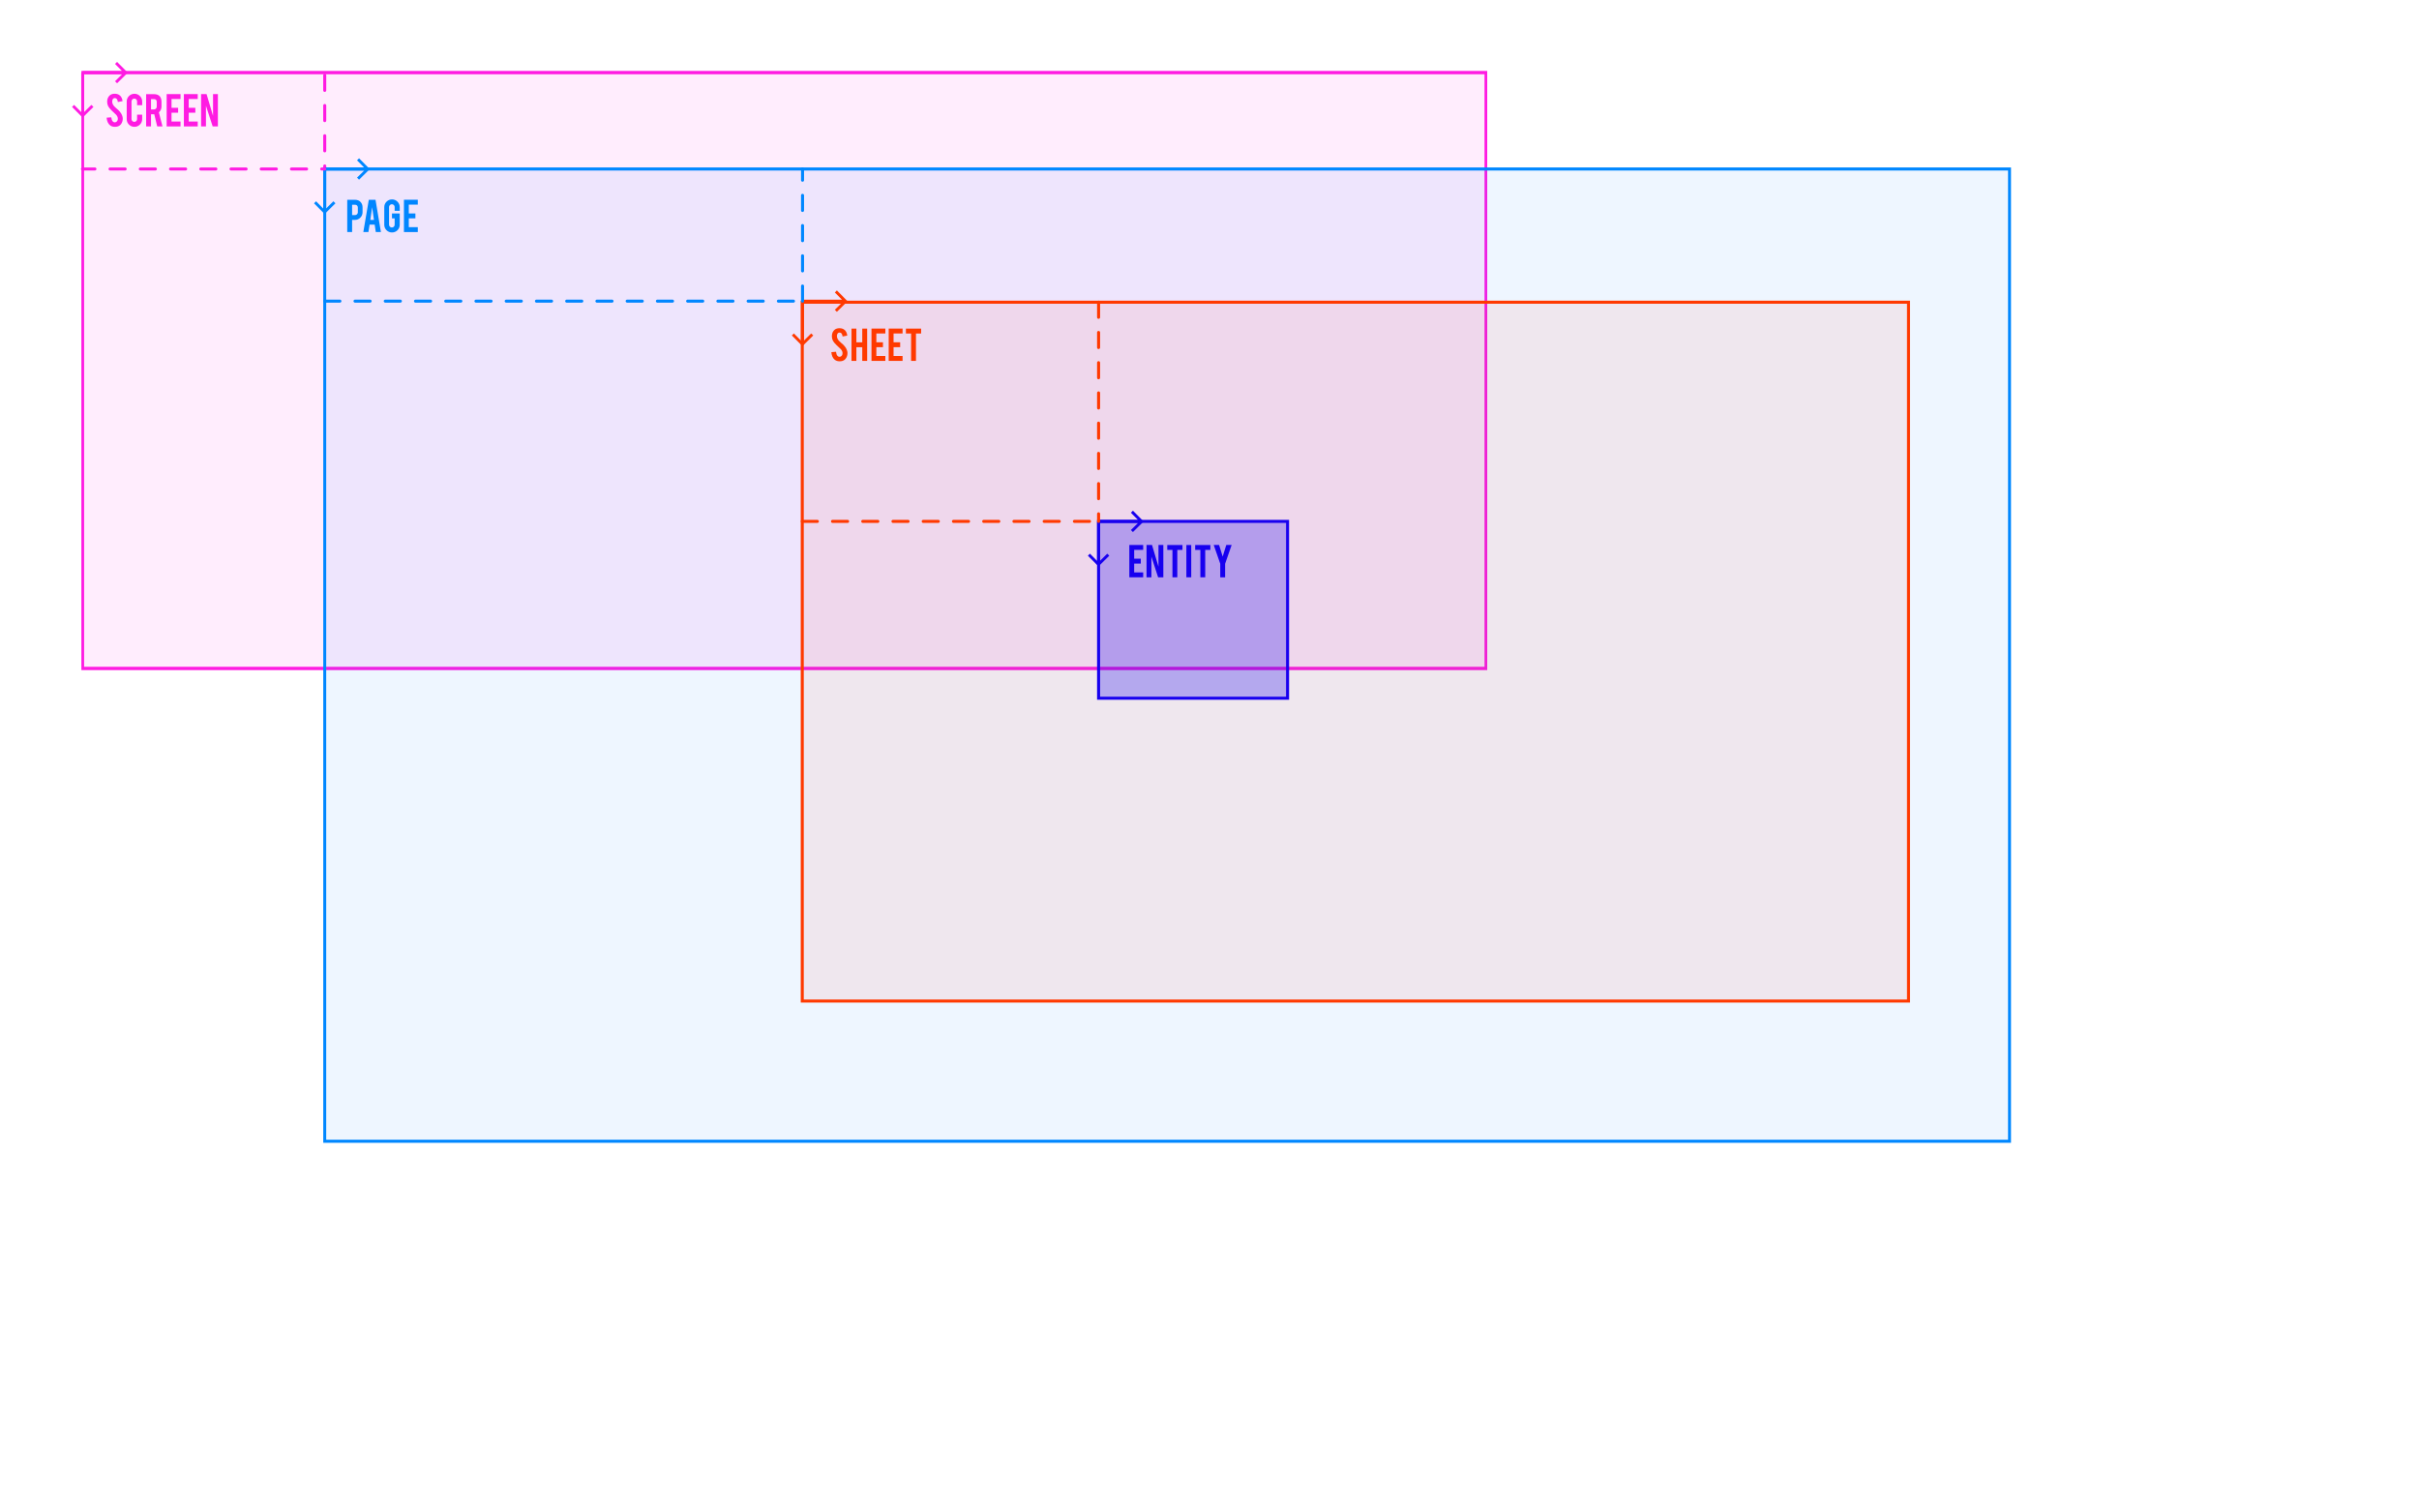
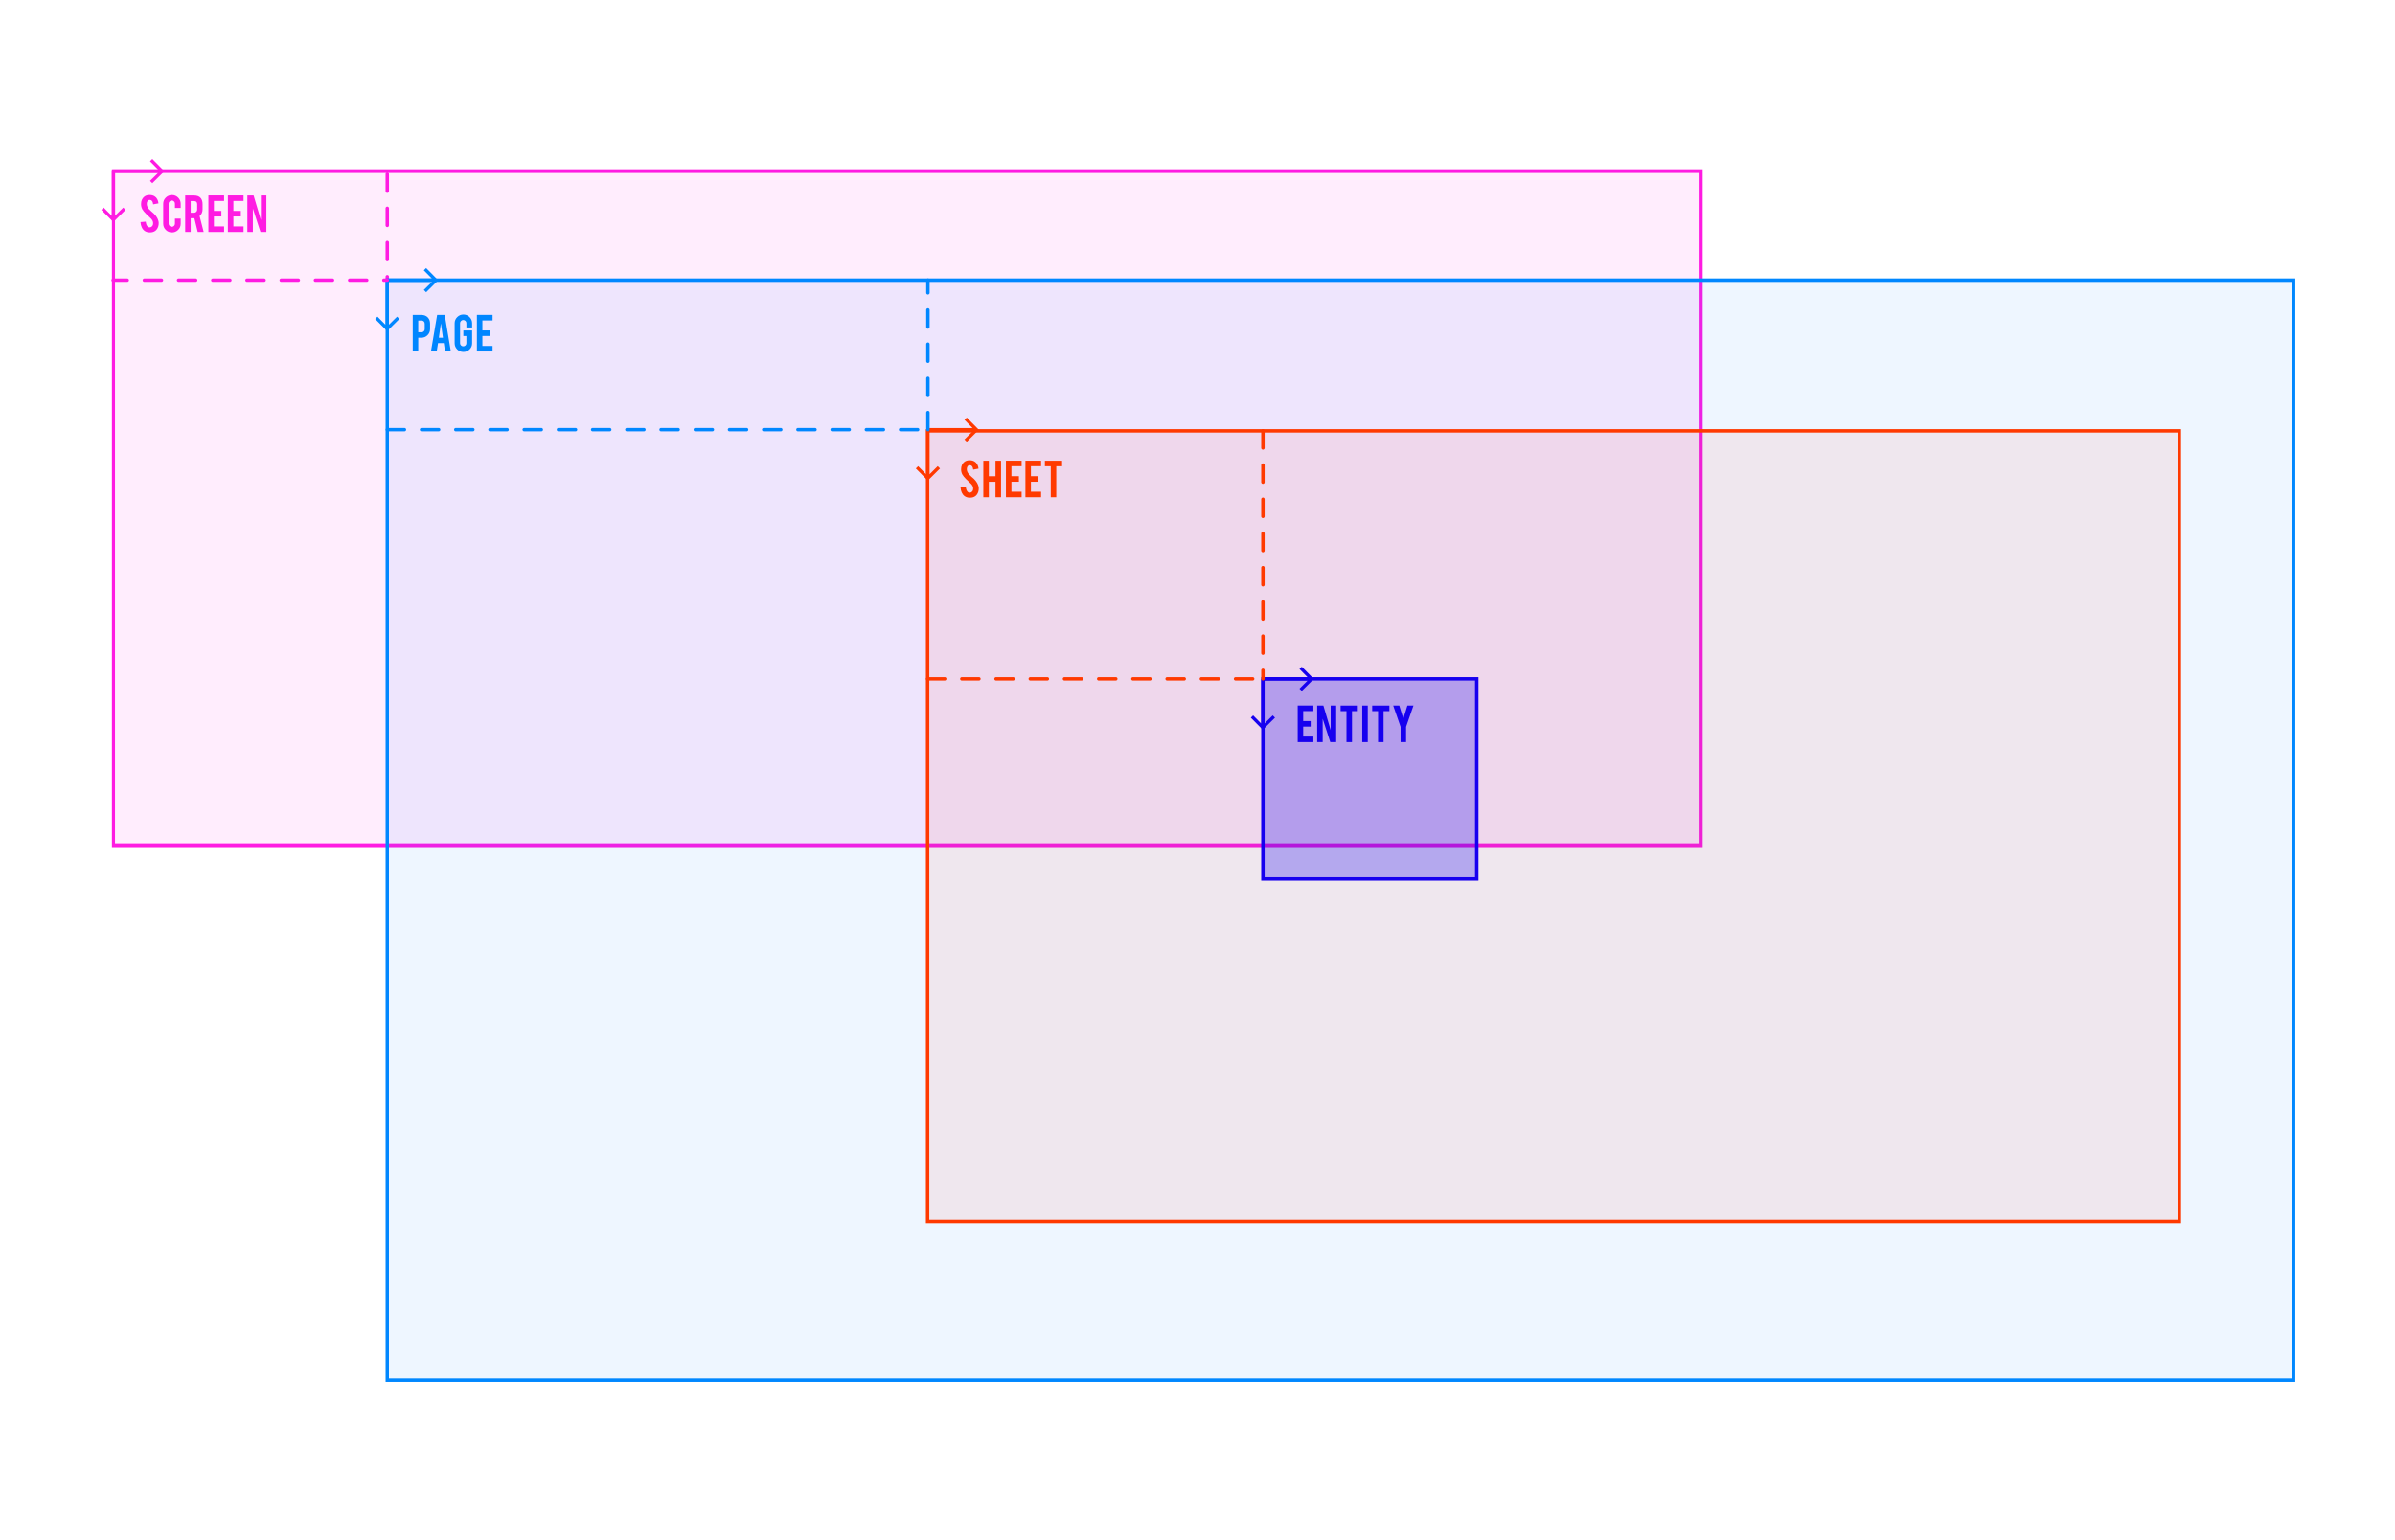
- <svg xmlns="http://www.w3.org/2000/svg" width="100%" height="100%" viewBox="0 0 800 500" version="1.1" xml:space="preserve" style="fill-rule:evenodd;clip-rule:evenodd;stroke-linecap:square;stroke-miterlimit:1.5;">
-   <g transform="matrix(1,0,0,1,-47.2691,-27.2881)">
+ <svg xmlns="http://www.w3.org/2000/svg" width="100%" height="100%" viewBox="0 0 700 450" version="1.1" xml:space="preserve" style="fill-rule:evenodd;clip-rule:evenodd;stroke-linecap:square;stroke-miterlimit:1.5;">
+   <g transform="matrix(1,0,0,1,-41.4714,-1.28553)">
    <g transform="matrix(0.898426,0,0,1.09504,-209.191,-208.281)">
      <rect x="315.911" y="237.052" width="516.5" height="180" style="fill:rgb(255,27,226);fill-opacity:0.08;stroke:rgb(255,27,226);stroke-width:1px;" />
    </g>
    <g transform="matrix(1,0,0,1,-127.322,-60.2964)">
      <path d="M281.984,143.485L281.984,111.597" style="fill:none;stroke:rgb(255,27,226);stroke-width:1px;stroke-linecap:round;stroke-linejoin:round;stroke-dasharray:5,5,0,0;stroke-dashoffset:4;" />
    </g>
    <g transform="matrix(1,0,0,1,-81.3557,-39.5954)">
      <g transform="matrix(12,0,0,12,242.911,143.647)">
        <path d="M0.258,-0.89C0.323,-0.89 0.375,-0.869 0.414,-0.828C0.45,-0.789 0.468,-0.739 0.468,-0.678L0.468,-0.548C0.468,-0.49 0.448,-0.439 0.407,-0.398C0.366,-0.356 0.316,-0.335 0.258,-0.335L0.18,-0.335L0.18,0L0.046,0L0.046,-0.89L0.258,-0.89ZM0.338,-0.675C0.338,-0.699 0.331,-0.717 0.317,-0.732C0.303,-0.746 0.285,-0.753 0.261,-0.753L0.18,-0.753L0.18,-0.468L0.261,-0.468C0.283,-0.468 0.301,-0.476 0.316,-0.491C0.331,-0.506 0.338,-0.524 0.338,-0.545L0.338,-0.675Z" style="fill:rgb(0,135,255);fill-rule:nonzero;" />
      </g>
      <g transform="matrix(12,0,0,12,248.229,143.647)">
        <path d="M0.219,-0.205L0.186,0L0.046,0L0.197,-0.89L0.382,-0.89L0.531,0L0.39,0L0.359,-0.205L0.219,-0.205ZM0.289,-0.686L0.239,-0.335L0.339,-0.335L0.289,-0.686Z" style="fill:rgb(0,135,255);fill-rule:nonzero;" />
      </g>
      <g transform="matrix(12,0,0,12,255.158,143.647)">
        <path d="M0.259,0.011C0.2,0.011 0.15,-0.009 0.108,-0.051C0.067,-0.093 0.046,-0.143 0.046,-0.201L0.046,-0.687C0.046,-0.746 0.067,-0.796 0.109,-0.838C0.15,-0.879 0.201,-0.9 0.259,-0.9C0.318,-0.9 0.369,-0.879 0.41,-0.837C0.451,-0.796 0.472,-0.746 0.472,-0.687L0.472,-0.585L0.332,-0.585L0.332,-0.69C0.332,-0.711 0.325,-0.729 0.31,-0.744C0.295,-0.759 0.276,-0.767 0.255,-0.767C0.234,-0.767 0.216,-0.759 0.201,-0.744C0.186,-0.729 0.178,-0.711 0.178,-0.69L0.178,-0.202C0.178,-0.181 0.186,-0.163 0.201,-0.148C0.216,-0.133 0.234,-0.126 0.255,-0.126C0.276,-0.126 0.295,-0.133 0.31,-0.148C0.325,-0.163 0.332,-0.181 0.332,-0.202L0.332,-0.377L0.258,-0.377L0.258,-0.512L0.472,-0.512L0.472,-0.201C0.472,-0.142 0.451,-0.092 0.409,-0.05C0.367,-0.009 0.317,0.011 0.259,0.011Z" style="fill:rgb(0,135,255);fill-rule:nonzero;" />
      </g>
      <g transform="matrix(12,0,0,12,261.661,143.647)">
        <path d="M0.046,0L0.046,-0.891L0.428,-0.891L0.428,-0.756L0.18,-0.756L0.18,-0.513L0.362,-0.513L0.362,-0.378L0.18,-0.378L0.18,-0.135L0.428,-0.135L0.428,0L0.046,0Z" style="fill:rgb(0,135,255);fill-rule:nonzero;" />
      </g>
    </g>
    <g transform="matrix(0.818958,0,0,0.855842,-60.8804,-88.7781)">
      <rect x="263.19" y="200.933" width="680.36" height="375.792" style="fill:rgb(0,123,255);fill-opacity:0.07;stroke:rgb(0,135,255);stroke-width:1.19px;" />
    </g>
    <g id="Back" transform="matrix(1.54878,0,0,1.54878,-235.495,-129.341)">
      <path d="M260.334,136.916L258.81,135.375L259.245,134.94L261.529,137.246L259.245,139.507L258.81,139.072L260.356,137.546L251.912,137.546L251.912,136.916L260.334,136.916Z" style="fill:rgb(0,135,255);fill-rule:nonzero;" />
    </g>
    <g id="Back1" transform="matrix(-2.84507e-16,1.54878,-1.54878,-2.84507e-16,367.191,-306.968)">
      <path d="M260.334,136.916L258.81,135.375L259.245,134.94L261.529,137.246L259.245,139.507L258.81,139.072L260.356,137.546L251.912,137.546L251.912,136.916L260.334,136.916Z" style="fill:rgb(0,135,255);fill-rule:nonzero;" />
    </g>
    <g transform="matrix(0.730242,0,0,0.733884,20.9219,-19.1926)">
      <rect x="399.411" y="199.552" width="501" height="315" style="fill:rgb(255,27,0);fill-opacity:0.07;stroke:rgb(255,57,0);stroke-width:1.37px;" />
    </g>
    <g id="Back2" transform="matrix(1.54878,0,0,1.54878,-77.4756,-85.6288)">
      <path d="M260.334,136.916L258.81,135.375L259.245,134.94L261.529,137.246L259.245,139.507L258.81,139.072L260.356,137.546L251.912,137.546L251.912,136.916L260.334,136.916Z" style="fill:rgb(255,57,0);fill-rule:nonzero;" />
    </g>
    <g id="Back3" transform="matrix(-2.84507e-16,1.54878,-1.54878,-2.84507e-16,525.211,-263.256)">
      <path d="M260.334,136.916L258.81,135.375L259.245,134.94L261.529,137.246L259.245,139.507L258.81,139.072L260.356,137.546L251.912,137.546L251.912,136.916L260.334,136.916Z" style="fill:rgb(255,57,0);fill-rule:nonzero;" />
    </g>
    <g transform="matrix(1,0,0,1,78.7503,3.02238)">
      <g transform="matrix(12,0,0,12,242.911,143.647)">
        <path d="M0.49,-0.222C0.491,-0.16 0.475,-0.107 0.442,-0.063C0.42,-0.033 0.389,-0.012 0.349,0.001C0.328,0.007 0.303,0.011 0.275,0.011C0.222,0.011 0.179,-0.002 0.144,-0.028C0.115,-0.05 0.092,-0.079 0.076,-0.115C0.059,-0.152 0.049,-0.194 0.046,-0.241L0.174,-0.251C0.18,-0.199 0.193,-0.161 0.215,-0.138C0.231,-0.12 0.25,-0.112 0.271,-0.113C0.3,-0.114 0.323,-0.128 0.341,-0.156C0.35,-0.17 0.354,-0.19 0.354,-0.215C0.354,-0.252 0.338,-0.289 0.304,-0.325C0.277,-0.351 0.238,-0.388 0.185,-0.438C0.14,-0.482 0.109,-0.52 0.09,-0.554C0.07,-0.593 0.06,-0.634 0.06,-0.679C0.06,-0.761 0.088,-0.822 0.142,-0.864C0.176,-0.889 0.217,-0.901 0.267,-0.901C0.315,-0.901 0.356,-0.891 0.39,-0.869C0.416,-0.853 0.438,-0.83 0.454,-0.8C0.471,-0.77 0.48,-0.736 0.484,-0.697L0.355,-0.673C0.351,-0.71 0.341,-0.738 0.324,-0.759C0.312,-0.773 0.294,-0.781 0.271,-0.781C0.246,-0.781 0.227,-0.77 0.214,-0.748C0.204,-0.73 0.199,-0.709 0.199,-0.683C0.199,-0.642 0.216,-0.6 0.251,-0.558C0.265,-0.542 0.285,-0.523 0.311,-0.501C0.342,-0.475 0.363,-0.457 0.373,-0.447C0.406,-0.414 0.432,-0.381 0.45,-0.349C0.458,-0.334 0.465,-0.32 0.47,-0.307C0.483,-0.275 0.49,-0.247 0.49,-0.222Z" style="fill:rgb(255,57,0);fill-rule:nonzero;" />
      </g>
      <g transform="matrix(12,0,0,12,249.576,143.647)">
        <path d="M0.18,-0.377L0.18,0L0.046,0L0.046,-0.89L0.18,-0.89L0.18,-0.512L0.342,-0.512L0.342,-0.89L0.477,-0.89L0.477,0L0.342,0L0.342,-0.377L0.18,-0.377Z" style="fill:rgb(255,57,0);fill-rule:nonzero;" />
      </g>
      <g transform="matrix(12,0,0,12,256.181,143.647)">
        <path d="M0.046,0L0.046,-0.891L0.428,-0.891L0.428,-0.756L0.18,-0.756L0.18,-0.513L0.362,-0.513L0.362,-0.378L0.18,-0.378L0.18,-0.135L0.428,-0.135L0.428,0L0.046,0Z" style="fill:rgb(255,57,0);fill-rule:nonzero;" />
      </g>
      <g transform="matrix(12,0,0,12,261.874,143.647)">
        <path d="M0.046,0L0.046,-0.891L0.428,-0.891L0.428,-0.756L0.18,-0.756L0.18,-0.513L0.362,-0.513L0.362,-0.378L0.18,-0.378L0.18,-0.135L0.428,-0.135L0.428,0L0.046,0Z" style="fill:rgb(255,57,0);fill-rule:nonzero;" />
      </g>
      <g transform="matrix(12,0,0,12,267.567,143.647)">
        <path d="M0.189,-0.755L0.046,-0.755L0.046,-0.89L0.465,-0.89L0.465,-0.755L0.323,-0.755L0.323,0L0.189,0L0.189,-0.755Z" style="fill:rgb(255,57,0);fill-rule:nonzero;" />
      </g>
    </g>
    <g transform="matrix(1,0,0,1,-160.926,-74.5392)">
      <g transform="matrix(12,0,0,12,242.911,143.647)">
        <path d="M0.49,-0.222C0.491,-0.16 0.475,-0.107 0.442,-0.063C0.42,-0.033 0.389,-0.012 0.349,0.001C0.328,0.007 0.303,0.011 0.275,0.011C0.222,0.011 0.179,-0.002 0.144,-0.028C0.115,-0.05 0.092,-0.079 0.076,-0.115C0.059,-0.152 0.049,-0.194 0.046,-0.241L0.174,-0.251C0.18,-0.199 0.193,-0.161 0.215,-0.138C0.231,-0.12 0.25,-0.112 0.271,-0.113C0.3,-0.114 0.323,-0.128 0.341,-0.156C0.35,-0.17 0.354,-0.19 0.354,-0.215C0.354,-0.252 0.338,-0.289 0.304,-0.325C0.277,-0.351 0.238,-0.388 0.185,-0.438C0.14,-0.482 0.109,-0.52 0.09,-0.554C0.07,-0.593 0.06,-0.634 0.06,-0.679C0.06,-0.761 0.088,-0.822 0.142,-0.864C0.176,-0.889 0.217,-0.901 0.267,-0.901C0.315,-0.901 0.356,-0.891 0.39,-0.869C0.416,-0.853 0.438,-0.83 0.454,-0.8C0.471,-0.77 0.48,-0.736 0.484,-0.697L0.355,-0.673C0.351,-0.71 0.341,-0.738 0.324,-0.759C0.312,-0.773 0.294,-0.781 0.271,-0.781C0.246,-0.781 0.227,-0.77 0.214,-0.748C0.204,-0.73 0.199,-0.709 0.199,-0.683C0.199,-0.642 0.216,-0.6 0.251,-0.558C0.265,-0.542 0.285,-0.523 0.311,-0.501C0.342,-0.475 0.363,-0.457 0.373,-0.447C0.406,-0.414 0.432,-0.381 0.45,-0.349C0.458,-0.334 0.465,-0.32 0.47,-0.307C0.483,-0.275 0.49,-0.247 0.49,-0.222Z" style="fill:rgb(255,27,226);fill-rule:nonzero;" />
      </g>
      <g transform="matrix(12,0,0,12,249.55,143.647)">
        <path d="M0.259,0.011C0.2,0.011 0.15,-0.009 0.108,-0.051C0.067,-0.092 0.046,-0.142 0.046,-0.201L0.046,-0.687C0.046,-0.746 0.067,-0.796 0.109,-0.838C0.15,-0.879 0.201,-0.9 0.259,-0.9C0.318,-0.9 0.369,-0.879 0.41,-0.837C0.451,-0.796 0.472,-0.746 0.472,-0.687L0.472,-0.585L0.332,-0.585L0.332,-0.69C0.332,-0.711 0.325,-0.729 0.31,-0.744C0.295,-0.759 0.276,-0.767 0.255,-0.767C0.234,-0.767 0.216,-0.759 0.201,-0.744C0.186,-0.729 0.178,-0.711 0.178,-0.69L0.178,-0.202C0.178,-0.181 0.186,-0.163 0.201,-0.148C0.216,-0.133 0.234,-0.126 0.255,-0.126C0.276,-0.126 0.295,-0.133 0.31,-0.148C0.325,-0.163 0.332,-0.181 0.332,-0.202L0.332,-0.325L0.472,-0.325L0.472,-0.201C0.472,-0.142 0.451,-0.092 0.409,-0.05C0.367,-0.009 0.317,0.011 0.259,0.011Z" style="fill:rgb(255,27,226);fill-rule:nonzero;" />
      </g>
      <g transform="matrix(12,0,0,12,255.976,143.647)">
        <path d="M0.258,-0.89C0.333,-0.89 0.388,-0.869 0.423,-0.828C0.453,-0.792 0.469,-0.742 0.469,-0.678L0.469,-0.548C0.469,-0.485 0.445,-0.432 0.397,-0.388L0.496,0L0.351,0L0.27,-0.335L0.258,-0.335L0.18,-0.335L0.18,0L0.046,0L0.046,-0.89L0.258,-0.89ZM0.338,-0.675C0.338,-0.727 0.313,-0.753 0.261,-0.753L0.18,-0.753L0.18,-0.468L0.261,-0.468C0.283,-0.468 0.301,-0.476 0.316,-0.491C0.331,-0.506 0.338,-0.524 0.338,-0.545L0.338,-0.675Z" style="fill:rgb(255,27,226);fill-rule:nonzero;" />
      </g>
      <g transform="matrix(12,0,0,12,262.76,143.647)">
        <path d="M0.046,0L0.046,-0.891L0.428,-0.891L0.428,-0.756L0.18,-0.756L0.18,-0.513L0.362,-0.513L0.362,-0.378L0.18,-0.378L0.18,-0.135L0.428,-0.135L0.428,0L0.046,0Z" style="fill:rgb(255,27,226);fill-rule:nonzero;" />
      </g>
      <g transform="matrix(12,0,0,12,268.453,143.647)">
        <path d="M0.046,0L0.046,-0.891L0.428,-0.891L0.428,-0.756L0.18,-0.756L0.18,-0.513L0.362,-0.513L0.362,-0.378L0.18,-0.378L0.18,-0.135L0.428,-0.135L0.428,0L0.046,0Z" style="fill:rgb(255,27,226);fill-rule:nonzero;" />
      </g>
      <g transform="matrix(12,0,0,12,274.147,143.647)">
        <path d="M0.197,-0.891L0.375,-0.292L0.375,-0.891L0.509,-0.891L0.509,0L0.365,0L0.18,-0.57L0.18,0L0.046,0L0.046,-0.891L0.197,-0.891Z" style="fill:rgb(255,27,226);fill-rule:nonzero;" />
      </g>
    </g>
    <g id="Back4" transform="matrix(1.54878,0,0,1.54878,-315.525,-161.229)">
      <path d="M260.334,136.916L258.81,135.375L259.245,134.94L261.529,137.246L259.245,139.507L258.81,139.072L260.356,137.546L251.912,137.546L251.912,136.916L260.334,136.916Z" style="fill:rgb(255,27,226);fill-rule:nonzero;" />
    </g>
    <g id="Back5" transform="matrix(-2.84507e-16,1.54878,-1.54878,-2.84507e-16,287.161,-338.856)">
      <path d="M260.334,136.916L258.81,135.375L259.245,134.94L261.529,137.246L259.245,139.507L258.81,139.072L260.356,137.546L251.912,137.546L251.912,136.916L260.334,136.916Z" style="fill:rgb(255,27,226);fill-rule:nonzero;" />
    </g>
    <g transform="matrix(1,0,0,1,-86.8224,-72.2964)">
      <rect x="497.411" y="272.052" width="62.5" height="58.5" style="fill:rgb(23,0,239);fill-opacity:0.27;stroke:rgb(23,0,239);stroke-width:1px;" />
    </g>
    <g id="Back6" transform="matrix(1.54878,0,0,1.54878,20.4318,-12.7745)">
      <path d="M260.334,136.916L258.81,135.375L259.245,134.94L261.529,137.246L259.245,139.507L258.81,139.072L260.356,137.546L251.912,137.546L251.912,136.916L260.334,136.916Z" style="fill:rgb(23,0,239);fill-rule:nonzero;" />
    </g>
    <g id="Back7" transform="matrix(-2.84507e-16,1.54878,-1.54878,-2.84507e-16,623.118,-190.401)">
      <path d="M260.334,136.916L258.81,135.375L259.245,134.94L261.529,137.246L259.245,139.507L258.81,139.072L260.356,137.546L251.912,137.546L251.912,136.916L260.334,136.916Z" style="fill:rgb(23,0,239);fill-rule:nonzero;" />
    </g>
    <g transform="matrix(1,0,0,1,177.29,74.6079)">
      <g transform="matrix(12,0,0,12,242.911,143.647)">
        <path d="M0.046,0L0.046,-0.891L0.428,-0.891L0.428,-0.756L0.18,-0.756L0.18,-0.513L0.362,-0.513L0.362,-0.378L0.18,-0.378L0.18,-0.135L0.428,-0.135L0.428,0L0.046,0Z" style="fill:rgb(23,0,239);fill-rule:nonzero;" />
      </g>
      <g transform="matrix(12,0,0,12,248.604,143.647)">
        <path d="M0.197,-0.891L0.375,-0.292L0.375,-0.891L0.509,-0.891L0.509,0L0.365,0L0.18,-0.57L0.18,0L0.046,0L0.046,-0.891L0.197,-0.891Z" style="fill:rgb(23,0,239);fill-rule:nonzero;" />
      </g>
      <g transform="matrix(12,0,0,12,255.456,143.647)">
        <path d="M0.189,-0.755L0.046,-0.755L0.046,-0.89L0.465,-0.89L0.465,-0.755L0.323,-0.755L0.323,0L0.189,0L0.189,-0.755Z" style="fill:rgb(23,0,239);fill-rule:nonzero;" />
      </g>
      <g transform="matrix(12,0,0,12,261.78,143.647)">
        <rect x="0.046" y="-0.89" width="0.134" height="0.89" style="fill:rgb(23,0,239);fill-rule:nonzero;" />
      </g>
      <g transform="matrix(12,0,0,12,264.686,143.647)">
        <path d="M0.189,-0.755L0.046,-0.755L0.046,-0.89L0.465,-0.89L0.465,-0.755L0.323,-0.755L0.323,0L0.189,0L0.189,-0.755Z" style="fill:rgb(23,0,239);fill-rule:nonzero;" />
      </g>
      <g transform="matrix(12,0,0,12,270.823,143.647)">
        <path d="M0.226,-0.373L0.046,-0.891L0.194,-0.891L0.293,-0.571L0.392,-0.891L0.54,-0.891L0.36,-0.373L0.36,0L0.226,0L0.226,-0.373Z" style="fill:rgb(23,0,239);fill-rule:nonzero;" />
      </g>
    </g>
    <g transform="matrix(1,0,0,1,-86.8224,-72.2964)">
      <path d="M497.411,199.552L497.411,272.052" style="fill:none;stroke:rgb(255,57,0);stroke-width:1px;stroke-linecap:round;stroke-linejoin:round;stroke-dasharray:5,5,0,0;" />
    </g>
    <g transform="matrix(1,0,0,1,-86.8224,-72.2964)">
      <path d="M497.411,272.052L399.411,272.052" style="fill:none;stroke:rgb(255,57,0);stroke-width:1px;stroke-linecap:round;stroke-linejoin:round;stroke-dasharray:5,5,0,0;stroke-dashoffset:7;" />
    </g>
    <g transform="matrix(1,0,0,1,-86.8224,-72.2964)">
      <path d="M399.503,199.197L399.503,155.485" style="fill:none;stroke:rgb(0,135,255);stroke-width:1px;stroke-linecap:round;stroke-linejoin:round;stroke-dasharray:5,5,0,0;" />
    </g>
    <g transform="matrix(1,0,0,1,-86.8224,-72.2964)">
      <path d="M399.503,199.197L241.484,199.197" style="fill:none;stroke:rgb(0,135,255);stroke-width:1px;stroke-linecap:round;stroke-linejoin:round;stroke-dasharray:5,5,0,0;stroke-dashoffset:7;" />
    </g>
    <g transform="matrix(1,0,0,1,-127.322,-60.2964)">
      <path d="M281.984,143.485L201.861,143.485" style="fill:none;stroke:rgb(255,27,226);stroke-width:1px;stroke-linecap:round;stroke-linejoin:round;stroke-dasharray:5,5,0,0;stroke-dashoffset:4;" />
    </g>
  </g>
</svg>
